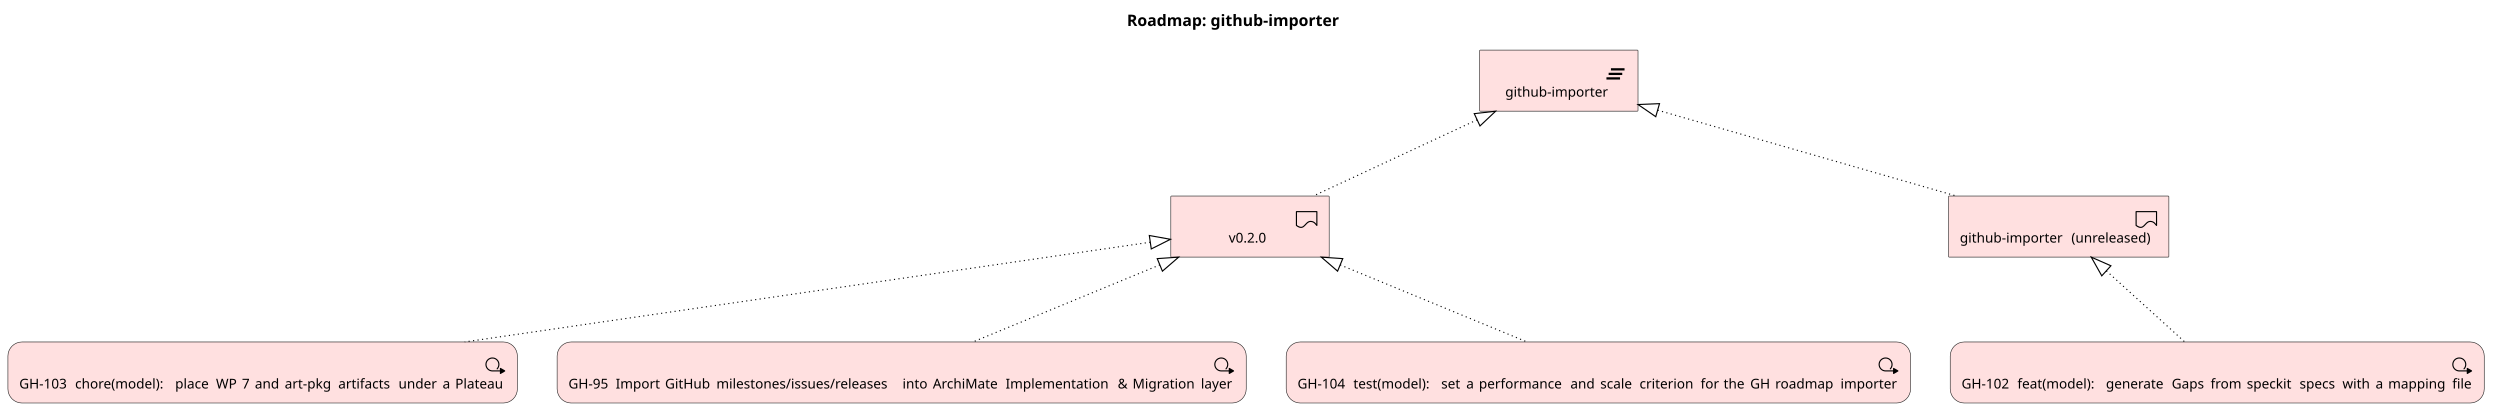
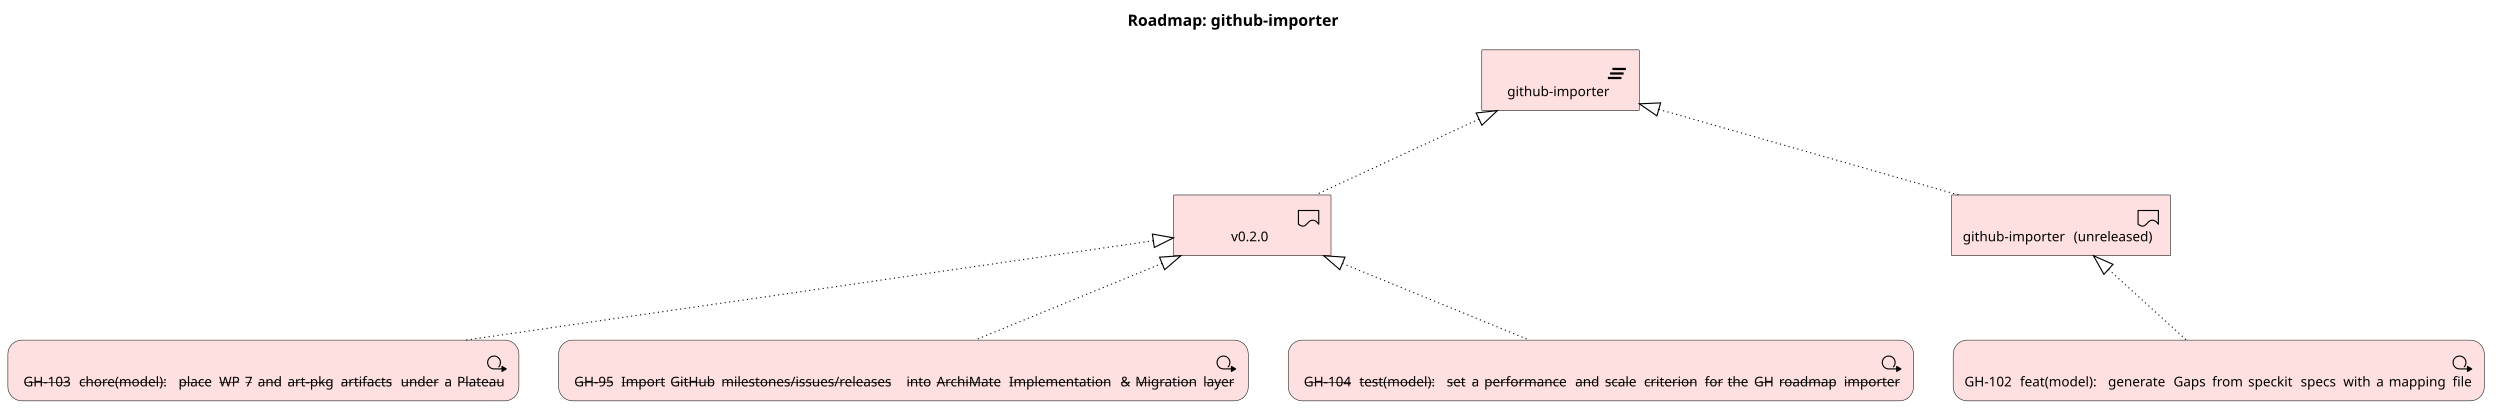
- <svg xmlns="http://www.w3.org/2000/svg" version="1.1" data-diagram-type="DESCRIPTION" style="width:2210px;height:370px;background:#FFFFFF;" width="2210px" height="370px" viewBox="0 0 2210 370" zoomAndPan="magnify" preserveAspectRatio="none" contentStyleType="text/css">
+ <svg xmlns="http://www.w3.org/2000/svg" version="1.1" data-diagram-type="DESCRIPTION" style="width:2222px;height:370px;background:#FFFFFF;" width="2222px" height="370px" viewBox="0 0 2222 370" zoomAndPan="magnify" preserveAspectRatio="none" contentStyleType="text/css">
  <defs />
  <g font-family="sans-serif" lengthAdjust="spacing">
    <g class="title" data-source-line="3">
-       <text x="996.188" y="22.995" fill="#000" font-size="14" textLength="210.697" font-weight="700">Roadmap: github-importer</text>
+       <text x="1002.188" y="22.995" fill="#000" font-size="14" textLength="210.697" font-weight="700">Roadmap: github-importer</text>
    </g>
    <g class="entity" data-qualified-name="e_id61cffb00cfef51" id="ent0001" data-source-line="314">
-       <rect x="1722.5" y="173.297" width="194.779" height="53.969" fill="#FFE0E0" style="stroke:#181818;stroke-width:0.5;" rx="0.5" ry="0.5" />
-       <path d="M1888.324,186.577 A0.5,0.5 0 0 0 1887.824,187.077 L1887.824,199.284 A0.5,0.5 0 0 0 1888.025,199.686 C1889.897,201.081 1891.392,201.598 1892.678,201.495 C1893.963,201.392 1894.944,200.671 1895.781,199.846 C1896.619,199.022 1897.352,198.076 1898.16,197.374 C1898.968,196.671 1899.808,196.212 1900.955,196.245 C1902.388,196.287 1903.283,196.75 1904.025,197.388 C1904.768,198.025 1905.336,198.86 1906.004,199.616 A0.5,0.5 0 0 0 1906.879,199.286 C1906.882,196.837 1906.879,187.077 1906.879,187.077 A0.5,0.5 0 0 0 1906.379,186.577 M1888.824,187.577 L1905.879,187.577 C1905.879,188.234 1905.881,194.724 1905.879,197.975 C1905.504,197.513 1905.184,197.062 1904.678,196.627 C1903.805,195.877 1902.632,195.292 1900.985,195.244 C1899.544,195.203 1898.417,195.824 1897.504,196.617 C1896.592,197.411 1895.849,198.376 1895.08,199.133 C1894.312,199.89 1893.556,200.42 1892.598,200.496 C1891.682,200.569 1890.467,200.178 1888.825,199" fill="#000" />
-       <text x="1732.5" y="214.436" fill="#000" font-size="12" textLength="94.752" font-family="Verdana">github-importer</text>
-       <text x="1827.252" y="214.436" fill="#000" font-size="12" font-family="Verdana"> </text>
-       <text x="1831.066" y="214.436" fill="#000" font-size="12" textLength="76.213" font-family="Verdana">(unreleased)</text>
+       <rect x="1734.5" y="173.297" width="194.779" height="53.969" fill="#FFE0E0" style="stroke:#181818;stroke-width:0.5;" rx="0.5" ry="0.5" />
+       <path d="M1900.324,186.577 A0.5,0.5 0 0 0 1899.824,187.077 L1899.824,199.284 A0.5,0.5 0 0 0 1900.025,199.686 C1901.897,201.081 1903.392,201.598 1904.678,201.495 C1905.963,201.392 1906.944,200.671 1907.781,199.846 C1908.619,199.022 1909.352,198.076 1910.16,197.374 C1910.968,196.671 1911.808,196.212 1912.955,196.245 C1914.388,196.287 1915.283,196.75 1916.025,197.388 C1916.768,198.025 1917.336,198.86 1918.004,199.616 A0.5,0.5 0 0 0 1918.879,199.286 C1918.882,196.837 1918.879,187.077 1918.879,187.077 A0.5,0.5 0 0 0 1918.379,186.577 M1900.824,187.577 L1917.879,187.577 C1917.879,188.234 1917.881,194.724 1917.879,197.975 C1917.504,197.513 1917.184,197.062 1916.678,196.627 C1915.805,195.877 1914.632,195.292 1912.985,195.244 C1911.544,195.203 1910.417,195.824 1909.504,196.617 C1908.592,197.411 1907.849,198.376 1907.08,199.133 C1906.312,199.89 1905.556,200.42 1904.598,200.496 C1903.682,200.569 1902.467,200.178 1900.825,199" fill="#000" />
+       <text x="1744.5" y="214.436" fill="#000" font-size="12" textLength="94.752" font-family="Verdana">github-importer</text>
+       <text x="1839.252" y="214.436" fill="#000" font-size="12" font-family="Verdana"> </text>
+       <text x="1843.066" y="214.436" fill="#000" font-size="12" textLength="76.213" font-family="Verdana">(unreleased)</text>
    </g>
    <g class="entity" data-qualified-name="e_idd0d06b4c05ff55" id="ent0002" data-source-line="314">
-       <rect x="1035" y="173.297" width="140" height="53.969" fill="#FFE0E0" style="stroke:#181818;stroke-width:0.5;" rx="0.5" ry="0.5" />
-       <path d="M1146.045,186.577 A0.5,0.5 0 0 0 1145.545,187.077 L1145.545,199.284 A0.5,0.5 0 0 0 1145.746,199.686 C1147.617,201.081 1149.113,201.598 1150.398,201.495 C1151.684,201.392 1152.664,200.671 1153.502,199.846 C1154.34,199.022 1155.073,198.076 1155.881,197.374 C1156.689,196.671 1157.529,196.212 1158.676,196.245 C1160.109,196.287 1161.004,196.75 1161.746,197.388 C1162.488,198.025 1163.056,198.86 1163.725,199.616 A0.5,0.5 0 0 0 1164.6,199.286 C1164.603,196.837 1164.6,187.077 1164.6,187.077 A0.5,0.5 0 0 0 1164.1,186.577 M1146.545,187.577 L1163.6,187.577 C1163.6,188.234 1163.602,194.724 1163.6,197.975 C1163.224,197.513 1162.905,197.062 1162.399,196.627 C1161.526,195.877 1160.353,195.292 1158.705,195.244 C1157.265,195.203 1156.138,195.824 1155.225,196.617 C1154.312,197.411 1153.57,198.376 1152.801,199.133 C1152.032,199.89 1151.277,200.42 1150.319,200.496 C1149.403,200.569 1148.187,200.178 1146.545,199" fill="#000" />
-       <text x="1086.183" y="214.436" fill="#000" font-size="12" textLength="37.635" font-family="Verdana">v0.2.0</text>
+       <rect x="1043" y="173.297" width="140" height="53.969" fill="#FFE0E0" style="stroke:#181818;stroke-width:0.5;" rx="0.5" ry="0.5" />
+       <path d="M1154.045,186.577 A0.5,0.5 0 0 0 1153.545,187.077 L1153.545,199.284 A0.5,0.5 0 0 0 1153.746,199.686 C1155.617,201.081 1157.113,201.598 1158.398,201.495 C1159.684,201.392 1160.664,200.671 1161.502,199.846 C1162.34,199.022 1163.073,198.076 1163.881,197.374 C1164.689,196.671 1165.529,196.212 1166.676,196.245 C1168.109,196.287 1169.004,196.75 1169.746,197.388 C1170.488,198.025 1171.056,198.86 1171.725,199.616 A0.5,0.5 0 0 0 1172.6,199.286 C1172.603,196.837 1172.6,187.077 1172.6,187.077 A0.5,0.5 0 0 0 1172.1,186.577 M1154.545,187.577 L1171.6,187.577 C1171.6,188.234 1171.602,194.724 1171.6,197.975 C1171.224,197.513 1170.905,197.062 1170.399,196.627 C1169.526,195.877 1168.353,195.292 1166.705,195.244 C1165.265,195.203 1164.138,195.824 1163.225,196.617 C1162.312,197.411 1161.57,198.376 1160.801,199.133 C1160.032,199.89 1159.277,200.42 1158.319,200.496 C1157.403,200.569 1156.187,200.178 1154.545,199" fill="#000" />
+       <text x="1094.183" y="214.436" fill="#000" font-size="12" textLength="37.635" font-family="Verdana">v0.2.0</text>
    </g>
    <g class="entity" data-qualified-name="e_id3f6523f8eb5a5a" id="ent0003" data-source-line="320">
-       <rect x="1308" y="44.297" width="140" height="53.969" fill="#FFE0E0" style="stroke:#181818;stroke-width:0.5;" rx="0.5" ry="0.5" />
-       <path d="M1424.073,60.297 L1424.073,62.297 L1436.092,62.297 L1436.092,60.297 M1422.038,64.318 L1422.038,66.318 L1434.058,66.318 L1434.058,64.318 M1420.096,68.318 L1420.096,70.319 L1432.117,70.319 L1432.117,68.318" fill="#000" />
-       <text x="1330.624" y="85.436" fill="#000" font-size="12" textLength="94.752" font-family="Verdana">github-importer</text>
+       <rect x="1317" y="44.297" width="140" height="53.969" fill="#FFE0E0" style="stroke:#181818;stroke-width:0.5;" rx="0.5" ry="0.5" />
+       <path d="M1433.073,60.297 L1433.073,62.297 L1445.092,62.297 L1445.092,60.297 M1431.038,64.318 L1431.038,66.318 L1443.058,66.318 L1443.058,64.318 M1429.096,68.318 L1429.096,70.319 L1441.117,70.319 L1441.117,68.318" fill="#000" />
+       <text x="1339.624" y="85.436" fill="#000" font-size="12" textLength="94.752" font-family="Verdana">github-importer</text>
    </g>
    <g class="entity" data-qualified-name="e_id19df20e325705a" id="ent0004" data-source-line="311">
-       <rect x="7" y="302.297" width="450.365" height="53.969" fill="#FFE0E0" style="stroke:#181818;stroke-width:0.5;" rx="12.5" ry="12.5" />
-       <path d="M435.672,315.977 C435.411,315.961 435.147,315.962 434.884,315.98 C434.181,316.028 433.477,316.197 432.804,316.494 C430.109,317.681 428.618,320.606 429.239,323.485 C429.853,326.329 432.365,328.364 435.266,328.384 A0.5,0.5 0 0 0 435.307,328.386 L441.886,328.386 L441.886,330.13 A0.5,0.5 0 0 0 442.64,330.56 L446.476,328.318 A0.5,0.5 0 0 0 446.538,328.166 A0.5,0.5 0 0 0 446.657,328.133 A0.5,0.5 0 0 0 446.614,327.978 A0.5,0.5 0 0 0 446.513,327.607 A0.5,0.5 0 0 0 446.469,327.451 L442.634,325.263 A0.5,0.5 0 0 0 441.886,325.697 L441.886,327.386 L435.411,327.386 A0.5,0.5 0 0 0 435.361,327.384 C432.884,327.409 430.738,325.696 430.216,323.275 C429.693,320.854 430.942,318.407 433.208,317.408 C435.474,316.409 438.122,317.141 439.556,319.16 C440.99,321.179 440.807,323.919 439.118,325.73 A0.5,0.5 0 0 0 439.142,326.437 A0.5,0.5 0 0 0 439.849,326.412 C441.858,324.258 442.078,320.981 440.372,318.58 C439.253,317.004 437.504,316.086 435.672,315.977" fill="#000" />
-       <text x="17" y="343.436" fill="#000" font-size="12" textLength="45.557" font-family="Verdana">GH-103</text>
-       <text x="62.557" y="343.436" fill="#000" font-size="12" font-family="Verdana"> </text>
-       <text x="66.371" y="343.436" fill="#000" font-size="12" textLength="84.633" font-family="Verdana">chore(model):</text>
-       <text x="151.004" y="343.436" fill="#000" font-size="12" font-family="Verdana"> </text>
-       <text x="154.818" y="343.436" fill="#000" font-size="12" textLength="32.285" font-family="Verdana">place</text>
-       <text x="187.104" y="343.436" fill="#000" font-size="12" font-family="Verdana"> </text>
-       <text x="190.918" y="343.436" fill="#000" font-size="12" textLength="19.102" font-family="Verdana">WP</text>
-       <text x="210.02" y="343.436" fill="#000" font-size="12" font-family="Verdana"> </text>
-       <text x="213.834" y="343.436" fill="#000" font-size="12" font-family="Verdana">7</text>
-       <text x="221.469" y="343.436" fill="#000" font-size="12" font-family="Verdana"> </text>
-       <text x="225.283" y="343.436" fill="#000" font-size="12" textLength="22.576" font-family="Verdana">and</text>
-       <text x="247.859" y="343.436" fill="#000" font-size="12" font-family="Verdana"> </text>
-       <text x="251.674" y="343.436" fill="#000" font-size="12" textLength="43.506" font-family="Verdana">art-pkg</text>
-       <text x="295.18" y="343.436" fill="#000" font-size="12" font-family="Verdana"> </text>
-       <text x="298.994" y="343.436" fill="#000" font-size="12" textLength="49.459" font-family="Verdana">artifacts</text>
-       <text x="348.453" y="343.436" fill="#000" font-size="12" font-family="Verdana"> </text>
-       <text x="352.268" y="343.436" fill="#000" font-size="12" textLength="35.145" font-family="Verdana">under</text>
-       <text x="387.412" y="343.436" fill="#000" font-size="12" font-family="Verdana"> </text>
-       <text x="391.227" y="343.436" fill="#000" font-size="12" font-family="Verdana">a</text>
-       <text x="398.58" y="343.436" fill="#000" font-size="12" font-family="Verdana"> </text>
-       <text x="402.395" y="343.436" fill="#000" font-size="12" textLength="44.971" font-family="Verdana">Plateau</text>
+       <rect x="7" y="302.297" width="454.18" height="53.969" fill="#FFE0E0" style="stroke:#181818;stroke-width:0.5;" rx="12.5" ry="12.5" />
+       <path d="M439.487,315.977 C439.225,315.961 438.962,315.962 438.698,315.98 C437.996,316.028 437.292,316.197 436.618,316.494 C433.923,317.681 432.432,320.606 433.054,323.485 C433.668,326.329 436.18,328.364 439.08,328.384 A0.5,0.5 0 0 0 439.122,328.386 L445.7,328.386 L445.7,330.13 A0.5,0.5 0 0 0 446.454,330.56 L450.29,328.318 A0.5,0.5 0 0 0 450.353,328.166 A0.5,0.5 0 0 0 450.472,328.133 A0.5,0.5 0 0 0 450.429,327.978 A0.5,0.5 0 0 0 450.327,327.607 A0.5,0.5 0 0 0 450.284,327.451 L446.448,325.263 A0.5,0.5 0 0 0 445.7,325.697 L445.7,327.386 L439.225,327.386 A0.5,0.5 0 0 0 439.175,327.384 C436.699,327.409 434.553,325.696 434.03,323.275 C433.508,320.854 434.756,318.407 437.022,317.408 C439.288,316.409 441.936,317.141 443.37,319.16 C444.804,321.179 444.622,323.919 442.932,325.73 A0.5,0.5 0 0 0 442.956,326.437 A0.5,0.5 0 0 0 443.663,326.412 C445.672,324.258 445.892,320.981 444.187,318.58 C443.067,317.004 441.318,316.086 439.487,315.977" fill="#000" />
+       <text x="17" y="343.436" fill="#000" font-size="12" font-family="Verdana"> </text>
+       <text x="20.814" y="343.436" fill="#000" font-size="12" textLength="45.557" text-decoration="line-through" font-family="Verdana">GH-103</text>
+       <text x="66.371" y="343.436" fill="#000" font-size="12" text-decoration="line-through" font-family="Verdana"> </text>
+       <text x="70.186" y="343.436" fill="#000" font-size="12" textLength="84.633" text-decoration="line-through" font-family="Verdana">chore(model):</text>
+       <text x="154.818" y="343.436" fill="#000" font-size="12" text-decoration="line-through" font-family="Verdana"> </text>
+       <text x="158.633" y="343.436" fill="#000" font-size="12" textLength="32.285" text-decoration="line-through" font-family="Verdana">place</text>
+       <text x="190.918" y="343.436" fill="#000" font-size="12" text-decoration="line-through" font-family="Verdana"> </text>
+       <text x="194.732" y="343.436" fill="#000" font-size="12" textLength="19.102" text-decoration="line-through" font-family="Verdana">WP</text>
+       <text x="213.834" y="343.436" fill="#000" font-size="12" text-decoration="line-through" font-family="Verdana"> </text>
+       <text x="217.648" y="343.436" fill="#000" font-size="12" text-decoration="line-through" font-family="Verdana">7</text>
+       <text x="225.283" y="343.436" fill="#000" font-size="12" text-decoration="line-through" font-family="Verdana"> </text>
+       <text x="229.098" y="343.436" fill="#000" font-size="12" textLength="22.576" text-decoration="line-through" font-family="Verdana">and</text>
+       <text x="251.674" y="343.436" fill="#000" font-size="12" text-decoration="line-through" font-family="Verdana"> </text>
+       <text x="255.488" y="343.436" fill="#000" font-size="12" textLength="43.506" text-decoration="line-through" font-family="Verdana">art-pkg</text>
+       <text x="298.994" y="343.436" fill="#000" font-size="12" text-decoration="line-through" font-family="Verdana"> </text>
+       <text x="302.809" y="343.436" fill="#000" font-size="12" textLength="49.459" text-decoration="line-through" font-family="Verdana">artifacts</text>
+       <text x="352.268" y="343.436" fill="#000" font-size="12" text-decoration="line-through" font-family="Verdana"> </text>
+       <text x="356.082" y="343.436" fill="#000" font-size="12" textLength="35.145" text-decoration="line-through" font-family="Verdana">under</text>
+       <text x="391.227" y="343.436" fill="#000" font-size="12" text-decoration="line-through" font-family="Verdana"> </text>
+       <text x="395.041" y="343.436" fill="#000" font-size="12" text-decoration="line-through" font-family="Verdana">a</text>
+       <text x="402.395" y="343.436" fill="#000" font-size="12" text-decoration="line-through" font-family="Verdana"> </text>
+       <text x="406.209" y="343.436" fill="#000" font-size="12" textLength="44.971" text-decoration="line-through" font-family="Verdana">Plateau</text>
    </g>
    <g class="entity" data-qualified-name="e_id0d5fd9c46de652" id="ent0005" data-source-line="311">
-       <rect x="1724" y="302.297" width="472.074" height="53.969" fill="#FFE0E0" style="stroke:#181818;stroke-width:0.5;" rx="12.5" ry="12.5" />
-       <path d="M2174.381,315.977 C2174.12,315.961 2173.856,315.962 2173.593,315.98 C2172.89,316.028 2172.186,316.197 2171.513,316.494 C2168.818,317.681 2167.327,320.606 2167.948,323.485 C2168.562,326.329 2171.074,328.364 2173.975,328.384 A0.5,0.5 0 0 0 2174.016,328.386 L2180.595,328.386 L2180.595,330.13 A0.5,0.5 0 0 0 2181.349,330.56 L2185.185,328.318 A0.5,0.5 0 0 0 2185.247,328.166 A0.5,0.5 0 0 0 2185.366,328.133 A0.5,0.5 0 0 0 2185.323,327.978 A0.5,0.5 0 0 0 2185.222,327.607 A0.5,0.5 0 0 0 2185.178,327.451 L2181.343,325.263 A0.5,0.5 0 0 0 2180.595,325.697 L2180.595,327.386 L2174.12,327.386 A0.5,0.5 0 0 0 2174.07,327.384 C2171.593,327.409 2169.447,325.696 2168.925,323.275 C2168.402,320.854 2169.651,318.407 2171.917,317.408 C2174.183,316.409 2176.831,317.141 2178.265,319.16 C2179.699,321.179 2179.516,323.919 2177.827,325.73 A0.5,0.5 0 0 0 2177.851,326.437 A0.5,0.5 0 0 0 2178.558,326.412 C2180.567,324.258 2180.787,320.981 2179.081,318.58 C2177.962,317.004 2176.213,316.086 2174.381,315.977" fill="#000" />
-       <text x="1734" y="343.436" fill="#000" font-size="12" textLength="45.557" font-family="Verdana">GH-102</text>
-       <text x="1779.557" y="343.436" fill="#000" font-size="12" font-family="Verdana"> </text>
-       <text x="1783.371" y="343.436" fill="#000" font-size="12" textLength="74.438" font-family="Verdana">feat(model):</text>
-       <text x="1857.809" y="343.436" fill="#000" font-size="12" font-family="Verdana"> </text>
-       <text x="1861.623" y="343.436" fill="#000" font-size="12" textLength="54.363" font-family="Verdana">generate</text>
-       <text x="1915.986" y="343.436" fill="#000" font-size="12" font-family="Verdana"> </text>
-       <text x="1919.801" y="343.436" fill="#000" font-size="12" textLength="30.521" font-family="Verdana">Gaps</text>
-       <text x="1950.322" y="343.436" fill="#000" font-size="12" font-family="Verdana"> </text>
-       <text x="1954.137" y="343.436" fill="#000" font-size="12" textLength="28.189" font-family="Verdana">from</text>
-       <text x="1982.326" y="343.436" fill="#000" font-size="12" font-family="Verdana"> </text>
-       <text x="1986.141" y="343.436" fill="#000" font-size="12" textLength="42.838" font-family="Verdana">speckit</text>
-       <text x="2028.979" y="343.436" fill="#000" font-size="12" font-family="Verdana"> </text>
-       <text x="2032.793" y="343.436" fill="#000" font-size="12" textLength="34.102" font-family="Verdana">specs</text>
-       <text x="2066.895" y="343.436" fill="#000" font-size="12" font-family="Verdana"> </text>
-       <text x="2070.709" y="343.436" fill="#000" font-size="12" textLength="25.459" font-family="Verdana">with</text>
-       <text x="2096.168" y="343.436" fill="#000" font-size="12" font-family="Verdana"> </text>
-       <text x="2099.982" y="343.436" fill="#000" font-size="12" font-family="Verdana">a</text>
-       <text x="2107.336" y="343.436" fill="#000" font-size="12" font-family="Verdana"> </text>
-       <text x="2111.15" y="343.436" fill="#000" font-size="12" textLength="52.834" font-family="Verdana">mapping</text>
-       <text x="2163.984" y="343.436" fill="#000" font-size="12" font-family="Verdana"> </text>
-       <text x="2167.799" y="343.436" fill="#000" font-size="12" textLength="18.275" font-family="Verdana">file</text>
+       <rect x="1736" y="302.297" width="472.074" height="53.969" fill="#FFE0E0" style="stroke:#181818;stroke-width:0.5;" rx="12.5" ry="12.5" />
+       <path d="M2186.381,315.977 C2186.12,315.961 2185.856,315.962 2185.593,315.98 C2184.89,316.028 2184.186,316.197 2183.513,316.494 C2180.818,317.681 2179.327,320.606 2179.948,323.485 C2180.562,326.329 2183.074,328.364 2185.975,328.384 A0.5,0.5 0 0 0 2186.016,328.386 L2192.595,328.386 L2192.595,330.13 A0.5,0.5 0 0 0 2193.349,330.56 L2197.185,328.318 A0.5,0.5 0 0 0 2197.247,328.166 A0.5,0.5 0 0 0 2197.366,328.133 A0.5,0.5 0 0 0 2197.323,327.978 A0.5,0.5 0 0 0 2197.222,327.607 A0.5,0.5 0 0 0 2197.178,327.451 L2193.343,325.263 A0.5,0.5 0 0 0 2192.595,325.697 L2192.595,327.386 L2186.12,327.386 A0.5,0.5 0 0 0 2186.07,327.384 C2183.593,327.409 2181.447,325.696 2180.925,323.275 C2180.402,320.854 2181.651,318.407 2183.917,317.408 C2186.183,316.409 2188.831,317.141 2190.265,319.16 C2191.699,321.179 2191.516,323.919 2189.827,325.73 A0.5,0.5 0 0 0 2189.851,326.437 A0.5,0.5 0 0 0 2190.558,326.412 C2192.567,324.258 2192.787,320.981 2191.081,318.58 C2189.962,317.004 2188.213,316.086 2186.381,315.977" fill="#000" />
+       <text x="1746" y="343.436" fill="#000" font-size="12" textLength="45.557" font-family="Verdana">GH-102</text>
+       <text x="1791.557" y="343.436" fill="#000" font-size="12" font-family="Verdana"> </text>
+       <text x="1795.371" y="343.436" fill="#000" font-size="12" textLength="74.438" font-family="Verdana">feat(model):</text>
+       <text x="1869.809" y="343.436" fill="#000" font-size="12" font-family="Verdana"> </text>
+       <text x="1873.623" y="343.436" fill="#000" font-size="12" textLength="54.363" font-family="Verdana">generate</text>
+       <text x="1927.986" y="343.436" fill="#000" font-size="12" font-family="Verdana"> </text>
+       <text x="1931.801" y="343.436" fill="#000" font-size="12" textLength="30.521" font-family="Verdana">Gaps</text>
+       <text x="1962.322" y="343.436" fill="#000" font-size="12" font-family="Verdana"> </text>
+       <text x="1966.137" y="343.436" fill="#000" font-size="12" textLength="28.189" font-family="Verdana">from</text>
+       <text x="1994.326" y="343.436" fill="#000" font-size="12" font-family="Verdana"> </text>
+       <text x="1998.141" y="343.436" fill="#000" font-size="12" textLength="42.838" font-family="Verdana">speckit</text>
+       <text x="2040.979" y="343.436" fill="#000" font-size="12" font-family="Verdana"> </text>
+       <text x="2044.793" y="343.436" fill="#000" font-size="12" textLength="34.102" font-family="Verdana">specs</text>
+       <text x="2078.895" y="343.436" fill="#000" font-size="12" font-family="Verdana"> </text>
+       <text x="2082.709" y="343.436" fill="#000" font-size="12" textLength="25.459" font-family="Verdana">with</text>
+       <text x="2108.168" y="343.436" fill="#000" font-size="12" font-family="Verdana"> </text>
+       <text x="2111.982" y="343.436" fill="#000" font-size="12" font-family="Verdana">a</text>
+       <text x="2119.336" y="343.436" fill="#000" font-size="12" font-family="Verdana"> </text>
+       <text x="2123.15" y="343.436" fill="#000" font-size="12" textLength="52.834" font-family="Verdana">mapping</text>
+       <text x="2175.984" y="343.436" fill="#000" font-size="12" font-family="Verdana"> </text>
+       <text x="2179.799" y="343.436" fill="#000" font-size="12" textLength="18.275" font-family="Verdana">file</text>
    </g>
    <g class="entity" data-qualified-name="e_ide9cad46822105d" id="ent0006" data-source-line="311">
-       <rect x="492.5" y="302.297" width="609.166" height="53.969" fill="#FFE0E0" style="stroke:#181818;stroke-width:0.5;" rx="12.5" ry="12.5" />
-       <path d="M1079.973,315.977 C1079.711,315.961 1079.448,315.962 1079.184,315.98 C1078.482,316.028 1077.778,316.197 1077.104,316.494 C1074.409,317.681 1072.918,320.606 1073.54,323.485 C1074.154,326.329 1076.666,328.364 1079.566,328.384 A0.5,0.5 0 0 0 1079.608,328.386 L1086.187,328.386 L1086.187,330.13 A0.5,0.5 0 0 0 1086.941,330.56 L1090.776,328.318 A0.5,0.5 0 0 0 1090.839,328.166 A0.5,0.5 0 0 0 1090.958,328.133 A0.5,0.5 0 0 0 1090.915,327.978 A0.5,0.5 0 0 0 1090.814,327.607 A0.5,0.5 0 0 0 1090.77,327.451 L1086.934,325.263 A0.5,0.5 0 0 0 1086.187,325.697 L1086.187,327.386 L1079.711,327.386 A0.5,0.5 0 0 0 1079.661,327.384 C1077.185,327.409 1075.039,325.696 1074.516,323.275 C1073.994,320.854 1075.242,318.407 1077.509,317.408 C1079.775,316.409 1082.422,317.141 1083.856,319.16 C1085.29,321.179 1085.108,323.919 1083.419,325.73 A0.5,0.5 0 0 0 1083.443,326.437 A0.5,0.5 0 0 0 1084.149,326.412 C1086.159,324.258 1086.378,320.981 1084.673,318.58 C1083.554,317.004 1081.805,316.086 1079.973,315.977" fill="#000" />
-       <text x="502.5" y="343.436" fill="#000" font-size="12" textLength="37.922" font-family="Verdana">GH-95</text>
-       <text x="540.422" y="343.436" fill="#000" font-size="12" font-family="Verdana"> </text>
-       <text x="544.236" y="343.436" fill="#000" font-size="12" textLength="39.826" font-family="Verdana">Import</text>
-       <text x="584.063" y="343.436" fill="#000" font-size="12" font-family="Verdana"> </text>
-       <text x="587.877" y="343.436" fill="#000" font-size="12" textLength="41.584" font-family="Verdana">GitHub</text>
-       <text x="629.461" y="343.436" fill="#000" font-size="12" font-family="Verdana"> </text>
-       <text x="633.275" y="343.436" fill="#000" font-size="12" textLength="160.717" font-family="Verdana">milestones/issues/releases</text>
-       <text x="793.992" y="343.436" fill="#000" font-size="12" font-family="Verdana"> </text>
-       <text x="797.807" y="343.436" fill="#000" font-size="12" textLength="22.986" font-family="Verdana">into</text>
-       <text x="820.793" y="343.436" fill="#000" font-size="12" font-family="Verdana"> </text>
-       <text x="824.607" y="343.436" fill="#000" font-size="12" textLength="60.475" font-family="Verdana">ArchiMate</text>
-       <text x="885.082" y="343.436" fill="#000" font-size="12" font-family="Verdana"> </text>
-       <text x="888.896" y="343.436" fill="#000" font-size="12" textLength="95.285" font-family="Verdana">Implementation</text>
-       <text x="984.182" y="343.436" fill="#000" font-size="12" font-family="Verdana"> </text>
-       <text x="987.996" y="343.436" fill="#000" font-size="12" font-family="Verdana">&amp;</text>
-       <text x="997.354" y="343.436" fill="#000" font-size="12" font-family="Verdana"> </text>
-       <text x="1001.168" y="343.436" fill="#000" font-size="12" textLength="56.578" font-family="Verdana">Migration</text>
-       <text x="1057.746" y="343.436" fill="#000" font-size="12" font-family="Verdana"> </text>
-       <text x="1061.561" y="343.436" fill="#000" font-size="12" textLength="30.105" font-family="Verdana">layer</text>
+       <rect x="496.5" y="302.297" width="612.98" height="53.969" fill="#FFE0E0" style="stroke:#181818;stroke-width:0.5;" rx="12.5" ry="12.5" />
+       <path d="M1087.787,315.977 C1087.526,315.961 1087.262,315.962 1086.999,315.98 C1086.296,316.028 1085.593,316.197 1084.919,316.494 C1082.224,317.681 1080.733,320.606 1081.354,323.485 C1081.968,326.329 1084.481,328.364 1087.381,328.384 A0.5,0.5 0 0 0 1087.423,328.386 L1094.001,328.386 L1094.001,330.13 A0.5,0.5 0 0 0 1094.755,330.56 L1098.591,328.318 A0.5,0.5 0 0 0 1098.653,328.166 A0.5,0.5 0 0 0 1098.772,328.133 A0.5,0.5 0 0 0 1098.729,327.978 A0.5,0.5 0 0 0 1098.628,327.607 A0.5,0.5 0 0 0 1098.585,327.451 L1094.749,325.263 A0.5,0.5 0 0 0 1094.001,325.697 L1094.001,327.386 L1087.526,327.386 A0.5,0.5 0 0 0 1087.476,327.384 C1085,327.409 1082.854,325.696 1082.331,323.275 C1081.808,320.854 1083.057,318.407 1085.323,317.408 C1087.589,316.409 1090.237,317.141 1091.671,319.16 C1093.105,321.179 1092.923,323.919 1091.233,325.73 A0.5,0.5 0 0 0 1091.257,326.437 A0.5,0.5 0 0 0 1091.964,326.412 C1093.973,324.258 1094.193,320.981 1092.487,318.58 C1091.368,317.004 1089.619,316.086 1087.787,315.977" fill="#000" />
+       <text x="506.5" y="343.436" fill="#000" font-size="12" font-family="Verdana"> </text>
+       <text x="510.314" y="343.436" fill="#000" font-size="12" textLength="37.922" text-decoration="line-through" font-family="Verdana">GH-95</text>
+       <text x="548.236" y="343.436" fill="#000" font-size="12" text-decoration="line-through" font-family="Verdana"> </text>
+       <text x="552.051" y="343.436" fill="#000" font-size="12" textLength="39.826" text-decoration="line-through" font-family="Verdana">Import</text>
+       <text x="591.877" y="343.436" fill="#000" font-size="12" text-decoration="line-through" font-family="Verdana"> </text>
+       <text x="595.691" y="343.436" fill="#000" font-size="12" textLength="41.584" text-decoration="line-through" font-family="Verdana">GitHub</text>
+       <text x="637.275" y="343.436" fill="#000" font-size="12" text-decoration="line-through" font-family="Verdana"> </text>
+       <text x="641.09" y="343.436" fill="#000" font-size="12" textLength="160.717" text-decoration="line-through" font-family="Verdana">milestones/issues/releases</text>
+       <text x="801.807" y="343.436" fill="#000" font-size="12" text-decoration="line-through" font-family="Verdana"> </text>
+       <text x="805.621" y="343.436" fill="#000" font-size="12" textLength="22.986" text-decoration="line-through" font-family="Verdana">into</text>
+       <text x="828.607" y="343.436" fill="#000" font-size="12" text-decoration="line-through" font-family="Verdana"> </text>
+       <text x="832.422" y="343.436" fill="#000" font-size="12" textLength="60.475" text-decoration="line-through" font-family="Verdana">ArchiMate</text>
+       <text x="892.896" y="343.436" fill="#000" font-size="12" text-decoration="line-through" font-family="Verdana"> </text>
+       <text x="896.711" y="343.436" fill="#000" font-size="12" textLength="95.285" text-decoration="line-through" font-family="Verdana">Implementation</text>
+       <text x="991.996" y="343.436" fill="#000" font-size="12" text-decoration="line-through" font-family="Verdana"> </text>
+       <text x="995.811" y="343.436" fill="#000" font-size="12" text-decoration="line-through" font-family="Verdana">&amp;</text>
+       <text x="1005.168" y="343.436" fill="#000" font-size="12" text-decoration="line-through" font-family="Verdana"> </text>
+       <text x="1008.982" y="343.436" fill="#000" font-size="12" textLength="56.578" text-decoration="line-through" font-family="Verdana">Migration</text>
+       <text x="1065.561" y="343.436" fill="#000" font-size="12" text-decoration="line-through" font-family="Verdana"> </text>
+       <text x="1069.375" y="343.436" fill="#000" font-size="12" textLength="30.105" text-decoration="line-through" font-family="Verdana">layer</text>
    </g>
    <g class="entity" data-qualified-name="e_id86bfb9c548ad56" id="ent0007" data-source-line="311">
-       <rect x="1137" y="302.297" width="551.926" height="53.969" fill="#FFE0E0" style="stroke:#181818;stroke-width:0.5;" rx="12.5" ry="12.5" />
-       <path d="M1667.233,315.977 C1666.971,315.961 1666.708,315.962 1666.444,315.98 C1665.742,316.028 1665.038,316.197 1664.364,316.494 C1661.669,317.681 1660.178,320.606 1660.8,323.485 C1661.414,326.329 1663.926,328.364 1666.826,328.384 A0.5,0.5 0 0 0 1666.868,328.386 L1673.446,328.386 L1673.446,330.13 A0.5,0.5 0 0 0 1674.2,330.56 L1678.036,328.318 A0.5,0.5 0 0 0 1678.099,328.166 A0.5,0.5 0 0 0 1678.218,328.133 A0.5,0.5 0 0 0 1678.175,327.978 A0.5,0.5 0 0 0 1678.073,327.607 A0.5,0.5 0 0 0 1678.03,327.451 L1674.194,325.263 A0.5,0.5 0 0 0 1673.446,325.697 L1673.446,327.386 L1666.971,327.386 A0.5,0.5 0 0 0 1666.921,327.384 C1664.445,327.409 1662.299,325.696 1661.776,323.275 C1661.254,320.854 1662.502,318.407 1664.768,317.408 C1667.034,316.409 1669.682,317.141 1671.116,319.16 C1672.55,321.179 1672.368,323.919 1670.679,325.73 A0.5,0.5 0 0 0 1670.702,326.437 A0.5,0.5 0 0 0 1671.409,326.412 C1673.418,324.258 1673.638,320.981 1671.933,318.58 C1670.814,317.004 1669.064,316.086 1667.233,315.977" fill="#000" />
-       <text x="1147" y="343.436" fill="#000" font-size="12" textLength="45.557" font-family="Verdana">GH-104</text>
-       <text x="1192.557" y="343.436" fill="#000" font-size="12" font-family="Verdana"> </text>
-       <text x="1196.371" y="343.436" fill="#000" font-size="12" textLength="73.816" font-family="Verdana">test(model):</text>
-       <text x="1270.188" y="343.436" fill="#000" font-size="12" font-family="Verdana"> </text>
-       <text x="1274.002" y="343.436" fill="#000" font-size="12" textLength="18.34" font-family="Verdana">set</text>
-       <text x="1292.342" y="343.436" fill="#000" font-size="12" font-family="Verdana"> </text>
-       <text x="1296.156" y="343.436" fill="#000" font-size="12" font-family="Verdana">a</text>
-       <text x="1303.51" y="343.436" fill="#000" font-size="12" font-family="Verdana"> </text>
-       <text x="1307.324" y="343.436" fill="#000" font-size="12" textLength="77.063" font-family="Verdana">performance</text>
-       <text x="1384.387" y="343.436" fill="#000" font-size="12" font-family="Verdana"> </text>
-       <text x="1388.201" y="343.436" fill="#000" font-size="12" textLength="22.576" font-family="Verdana">and</text>
-       <text x="1410.777" y="343.436" fill="#000" font-size="12" font-family="Verdana"> </text>
-       <text x="1414.592" y="343.436" fill="#000" font-size="12" textLength="30.92" font-family="Verdana">scale</text>
-       <text x="1445.512" y="343.436" fill="#000" font-size="12" font-family="Verdana"> </text>
-       <text x="1449.326" y="343.436" fill="#000" font-size="12" textLength="50.168" font-family="Verdana">criterion</text>
-       <text x="1499.494" y="343.436" fill="#000" font-size="12" font-family="Verdana"> </text>
-       <text x="1503.309" y="343.436" fill="#000" font-size="12" textLength="16.5" font-family="Verdana">for</text>
-       <text x="1519.809" y="343.436" fill="#000" font-size="12" font-family="Verdana"> </text>
-       <text x="1523.623" y="343.436" fill="#000" font-size="12" textLength="19.693" font-family="Verdana">the</text>
-       <text x="1543.316" y="343.436" fill="#000" font-size="12" font-family="Verdana"> </text>
-       <text x="1547.131" y="343.436" fill="#000" font-size="12" textLength="18.322" font-family="Verdana">GH</text>
-       <text x="1565.453" y="343.436" fill="#000" font-size="12" font-family="Verdana"> </text>
-       <text x="1569.268" y="343.436" fill="#000" font-size="12" textLength="53.906" font-family="Verdana">roadmap</text>
-       <text x="1623.174" y="343.436" fill="#000" font-size="12" font-family="Verdana"> </text>
-       <text x="1626.988" y="343.436" fill="#000" font-size="12" textLength="51.938" font-family="Verdana">importer</text>
+       <rect x="1145" y="302.297" width="555.74" height="53.969" fill="#FFE0E0" style="stroke:#181818;stroke-width:0.5;" rx="12.5" ry="12.5" />
+       <path d="M1679.047,315.977 C1678.786,315.961 1678.522,315.962 1678.259,315.98 C1677.556,316.028 1676.852,316.197 1676.179,316.494 C1673.484,317.681 1671.993,320.606 1672.614,323.485 C1673.228,326.329 1675.74,328.364 1678.641,328.384 A0.5,0.5 0 0 0 1678.682,328.386 L1685.261,328.386 L1685.261,330.13 A0.5,0.5 0 0 0 1686.015,330.56 L1689.851,328.318 A0.5,0.5 0 0 0 1689.913,328.166 A0.5,0.5 0 0 0 1690.032,328.133 A0.5,0.5 0 0 0 1689.989,327.978 A0.5,0.5 0 0 0 1689.888,327.607 A0.5,0.5 0 0 0 1689.844,327.451 L1686.009,325.263 A0.5,0.5 0 0 0 1685.261,325.697 L1685.261,327.386 L1678.786,327.386 A0.5,0.5 0 0 0 1678.736,327.384 C1676.259,327.409 1674.113,325.696 1673.591,323.275 C1673.068,320.854 1674.317,318.407 1676.583,317.408 C1678.849,316.409 1681.497,317.141 1682.931,319.16 C1684.365,321.179 1684.182,323.919 1682.493,325.73 A0.5,0.5 0 0 0 1682.517,326.437 A0.5,0.5 0 0 0 1683.224,326.412 C1685.233,324.258 1685.453,320.981 1683.747,318.58 C1682.628,317.004 1680.879,316.086 1679.047,315.977" fill="#000" />
+       <text x="1155" y="343.436" fill="#000" font-size="12" font-family="Verdana"> </text>
+       <text x="1158.814" y="343.436" fill="#000" font-size="12" textLength="45.557" text-decoration="line-through" font-family="Verdana">GH-104</text>
+       <text x="1204.371" y="343.436" fill="#000" font-size="12" text-decoration="line-through" font-family="Verdana"> </text>
+       <text x="1208.186" y="343.436" fill="#000" font-size="12" textLength="73.816" text-decoration="line-through" font-family="Verdana">test(model):</text>
+       <text x="1282.002" y="343.436" fill="#000" font-size="12" text-decoration="line-through" font-family="Verdana"> </text>
+       <text x="1285.816" y="343.436" fill="#000" font-size="12" textLength="18.34" text-decoration="line-through" font-family="Verdana">set</text>
+       <text x="1304.156" y="343.436" fill="#000" font-size="12" text-decoration="line-through" font-family="Verdana"> </text>
+       <text x="1307.971" y="343.436" fill="#000" font-size="12" text-decoration="line-through" font-family="Verdana">a</text>
+       <text x="1315.324" y="343.436" fill="#000" font-size="12" text-decoration="line-through" font-family="Verdana"> </text>
+       <text x="1319.139" y="343.436" fill="#000" font-size="12" textLength="77.063" text-decoration="line-through" font-family="Verdana">performance</text>
+       <text x="1396.201" y="343.436" fill="#000" font-size="12" text-decoration="line-through" font-family="Verdana"> </text>
+       <text x="1400.016" y="343.436" fill="#000" font-size="12" textLength="22.576" text-decoration="line-through" font-family="Verdana">and</text>
+       <text x="1422.592" y="343.436" fill="#000" font-size="12" text-decoration="line-through" font-family="Verdana"> </text>
+       <text x="1426.406" y="343.436" fill="#000" font-size="12" textLength="30.92" text-decoration="line-through" font-family="Verdana">scale</text>
+       <text x="1457.326" y="343.436" fill="#000" font-size="12" text-decoration="line-through" font-family="Verdana"> </text>
+       <text x="1461.141" y="343.436" fill="#000" font-size="12" textLength="50.168" text-decoration="line-through" font-family="Verdana">criterion</text>
+       <text x="1511.309" y="343.436" fill="#000" font-size="12" text-decoration="line-through" font-family="Verdana"> </text>
+       <text x="1515.123" y="343.436" fill="#000" font-size="12" textLength="16.5" text-decoration="line-through" font-family="Verdana">for</text>
+       <text x="1531.623" y="343.436" fill="#000" font-size="12" text-decoration="line-through" font-family="Verdana"> </text>
+       <text x="1535.438" y="343.436" fill="#000" font-size="12" textLength="19.693" text-decoration="line-through" font-family="Verdana">the</text>
+       <text x="1555.131" y="343.436" fill="#000" font-size="12" text-decoration="line-through" font-family="Verdana"> </text>
+       <text x="1558.945" y="343.436" fill="#000" font-size="12" textLength="18.322" text-decoration="line-through" font-family="Verdana">GH</text>
+       <text x="1577.268" y="343.436" fill="#000" font-size="12" text-decoration="line-through" font-family="Verdana"> </text>
+       <text x="1581.082" y="343.436" fill="#000" font-size="12" textLength="53.906" text-decoration="line-through" font-family="Verdana">roadmap</text>
+       <text x="1634.988" y="343.436" fill="#000" font-size="12" text-decoration="line-through" font-family="Verdana"> </text>
+       <text x="1638.803" y="343.436" fill="#000" font-size="12" textLength="51.938" text-decoration="line-through" font-family="Verdana">importer</text>
    </g>
    <g class="link" data-entity-1="ent0003" data-entity-2="ent0001" id="lnk9" data-source-line="349" data-link-type="extension">
-       <path d="M1465.34,97.388 C1541.41,119.248 1645.88,149.267 1729.24,173.217" style="stroke:#000;stroke-width:1;stroke-dasharray:1,3;" fill="none" id="e_id3f6523f8eb5a5a-backto-e_id61cffb00cfef51" />
-       <polygon points="1448.04,92.417,1463.683,103.155,1466.997,91.622,1448.04,92.417" fill="none" style="stroke:#000;stroke-width:1;stroke-linejoin:miter;stroke-miterlimit:10;" />
-       <text x="1614" y="140.436" fill="#000" font-size="12" font-family="Verdana"> </text>
+       <path d="M1474.329,97.218 C1550.939,119.088 1656.71,149.267 1740.81,173.277" style="stroke:#000;stroke-width:1;stroke-dasharray:1,3;" fill="none" id="e_id3f6523f8eb5a5a-backto-e_id61cffb00cfef51" />
+       <polygon points="1457.02,92.277,1472.682,102.987,1475.976,91.448,1457.02,92.277" fill="none" style="stroke:#000;stroke-width:1;stroke-linejoin:miter;stroke-miterlimit:10;" />
+       <text x="1624" y="140.436" fill="#000" font-size="12" font-family="Verdana"> </text>
    </g>
    <g class="link" data-entity-1="ent0003" data-entity-2="ent0002" id="lnk11" data-source-line="349" data-link-type="extension">
-       <path d="M1305.779,105.897 C1258.819,127.737 1208.36,151.217 1161.3,173.107" style="stroke:#000;stroke-width:1;stroke-dasharray:1,3;" fill="none" id="e_id3f6523f8eb5a5a-backto-e_idd0d06b4c05ff55" />
-       <polygon points="1322.1,98.307,1303.249,100.457,1308.309,111.338,1322.1,98.307" fill="none" style="stroke:#000;stroke-width:1;stroke-linejoin:miter;stroke-miterlimit:10;" />
-       <text x="1251" y="140.436" fill="#000" font-size="12" font-family="Verdana"> </text>
+       <path d="M1314.558,105.875 C1267.428,127.715 1216.74,151.217 1169.5,173.107" style="stroke:#000;stroke-width:1;stroke-dasharray:1,3;" fill="none" id="e_id3f6523f8eb5a5a-backto-e_idd0d06b4c05ff55" />
+       <polygon points="1330.89,98.307,1312.036,100.431,1317.081,111.319,1330.89,98.307" fill="none" style="stroke:#000;stroke-width:1;stroke-linejoin:miter;stroke-miterlimit:10;" />
+       <text x="1260" y="140.436" fill="#000" font-size="12" font-family="Verdana"> </text>
    </g>
    <g class="link" data-entity-1="ent0002" data-entity-2="ent0004" id="lnk13" data-source-line="349" data-link-type="extension">
-       <path d="M1016.858,214.119 C882.508,233.669 603.46,274.257 410.85,302.277" style="stroke:#000;stroke-width:1;stroke-dasharray:1,3;" fill="none" id="e_idd0d06b4c05ff55-backto-e_id19df20e325705a" />
-       <polygon points="1034.67,211.527,1015.994,208.181,1017.722,220.056,1034.67,211.527" fill="none" style="stroke:#000;stroke-width:1;stroke-linejoin:miter;stroke-miterlimit:10;" />
-       <text x="696" y="269.436" fill="#000" font-size="12" font-family="Verdana"> </text>
+       <path d="M1025.105,213.991 C890.175,233.491 608.3,274.217 414.01,302.287" style="stroke:#000;stroke-width:1;stroke-dasharray:1,3;" fill="none" id="e_idd0d06b4c05ff55-backto-e_id19df20e325705a" />
+       <polygon points="1042.92,211.417,1024.247,208.053,1025.963,219.93,1042.92,211.417" fill="none" style="stroke:#000;stroke-width:1;stroke-linejoin:miter;stroke-miterlimit:10;" />
+       <text x="701" y="269.436" fill="#000" font-size="12" font-family="Verdana"> </text>
    </g>
    <g class="link" data-entity-1="ent0001" data-entity-2="ent0005" id="lnk15" data-source-line="349" data-link-type="extension">
-       <path d="M1862.002,239.4 C1886.002,261.17 1906.77,280.007 1930.89,301.887" style="stroke:#000;stroke-width:1;stroke-dasharray:1,3;" fill="none" id="e_id61cffb00cfef51-backto-e_id0d5fd9c46de652" />
-       <polygon points="1848.67,227.307,1857.971,243.844,1866.033,234.956,1848.67,227.307" fill="none" style="stroke:#000;stroke-width:1;stroke-linejoin:miter;stroke-miterlimit:10;" />
-       <text x="1896" y="269.436" fill="#000" font-size="12" font-family="Verdana"> </text>
+       <path d="M1874.002,239.4 C1898.002,261.17 1918.77,280.007 1942.89,301.887" style="stroke:#000;stroke-width:1;stroke-dasharray:1,3;" fill="none" id="e_id61cffb00cfef51-backto-e_id0d5fd9c46de652" />
+       <polygon points="1860.67,227.307,1869.971,243.844,1878.033,234.956,1860.67,227.307" fill="none" style="stroke:#000;stroke-width:1;stroke-linejoin:miter;stroke-miterlimit:10;" />
+       <text x="1908" y="269.436" fill="#000" font-size="12" font-family="Verdana"> </text>
    </g>
    <g class="link" data-entity-1="ent0002" data-entity-2="ent0006" id="lnk17" data-source-line="349" data-link-type="extension">
-       <path d="M1025.289,234.169 C972.229,256.049 913.36,280.317 860.25,302.217" style="stroke:#000;stroke-width:1;stroke-dasharray:1,3;" fill="none" id="e_idd0d06b4c05ff55-backto-e_ide9cad46822105d" />
-       <polygon points="1041.93,227.307,1023.002,228.622,1027.577,239.716,1041.93,227.307" fill="none" style="stroke:#000;stroke-width:1;stroke-linejoin:miter;stroke-miterlimit:10;" />
-       <text x="962" y="269.436" fill="#000" font-size="12" font-family="Verdana"> </text>
+       <path d="M1032.863,234.13 C979.453,256.01 920.12,280.317 866.66,302.217" style="stroke:#000;stroke-width:1;stroke-dasharray:1,3;" fill="none" id="e_idd0d06b4c05ff55-backto-e_ide9cad46822105d" />
+       <polygon points="1049.52,227.307,1030.589,228.578,1035.138,239.683,1049.52,227.307" fill="none" style="stroke:#000;stroke-width:1;stroke-linejoin:miter;stroke-miterlimit:10;" />
+       <text x="969" y="269.436" fill="#000" font-size="12" font-family="Verdana"> </text>
    </g>
    <g class="link" data-entity-1="ent0002" data-entity-2="ent0007" id="lnk19" data-source-line="349" data-link-type="extension">
-       <path d="M1184.711,234.169 C1237.771,256.049 1296.64,280.317 1349.75,302.217" style="stroke:#000;stroke-width:1;stroke-dasharray:1,3;" fill="none" id="e_idd0d06b4c05ff55-backto-e_id86bfb9c548ad56" />
-       <polygon points="1168.07,227.307,1182.423,239.716,1186.998,228.622,1168.07,227.307" fill="none" style="stroke:#000;stroke-width:1;stroke-linejoin:miter;stroke-miterlimit:10;" />
-       <text x="1270" y="269.436" fill="#000" font-size="12" font-family="Verdana"> </text>
+       <path d="M1193.137,234.13 C1246.547,256.01 1305.88,280.317 1359.34,302.217" style="stroke:#000;stroke-width:1;stroke-dasharray:1,3;" fill="none" id="e_idd0d06b4c05ff55-backto-e_id86bfb9c548ad56" />
+       <polygon points="1176.48,227.307,1190.862,239.683,1195.411,228.578,1176.48,227.307" fill="none" style="stroke:#000;stroke-width:1;stroke-linejoin:miter;stroke-miterlimit:10;" />
+       <text x="1279" y="269.436" fill="#000" font-size="12" font-family="Verdana"> </text>
    </g>
  </g>
</svg>
